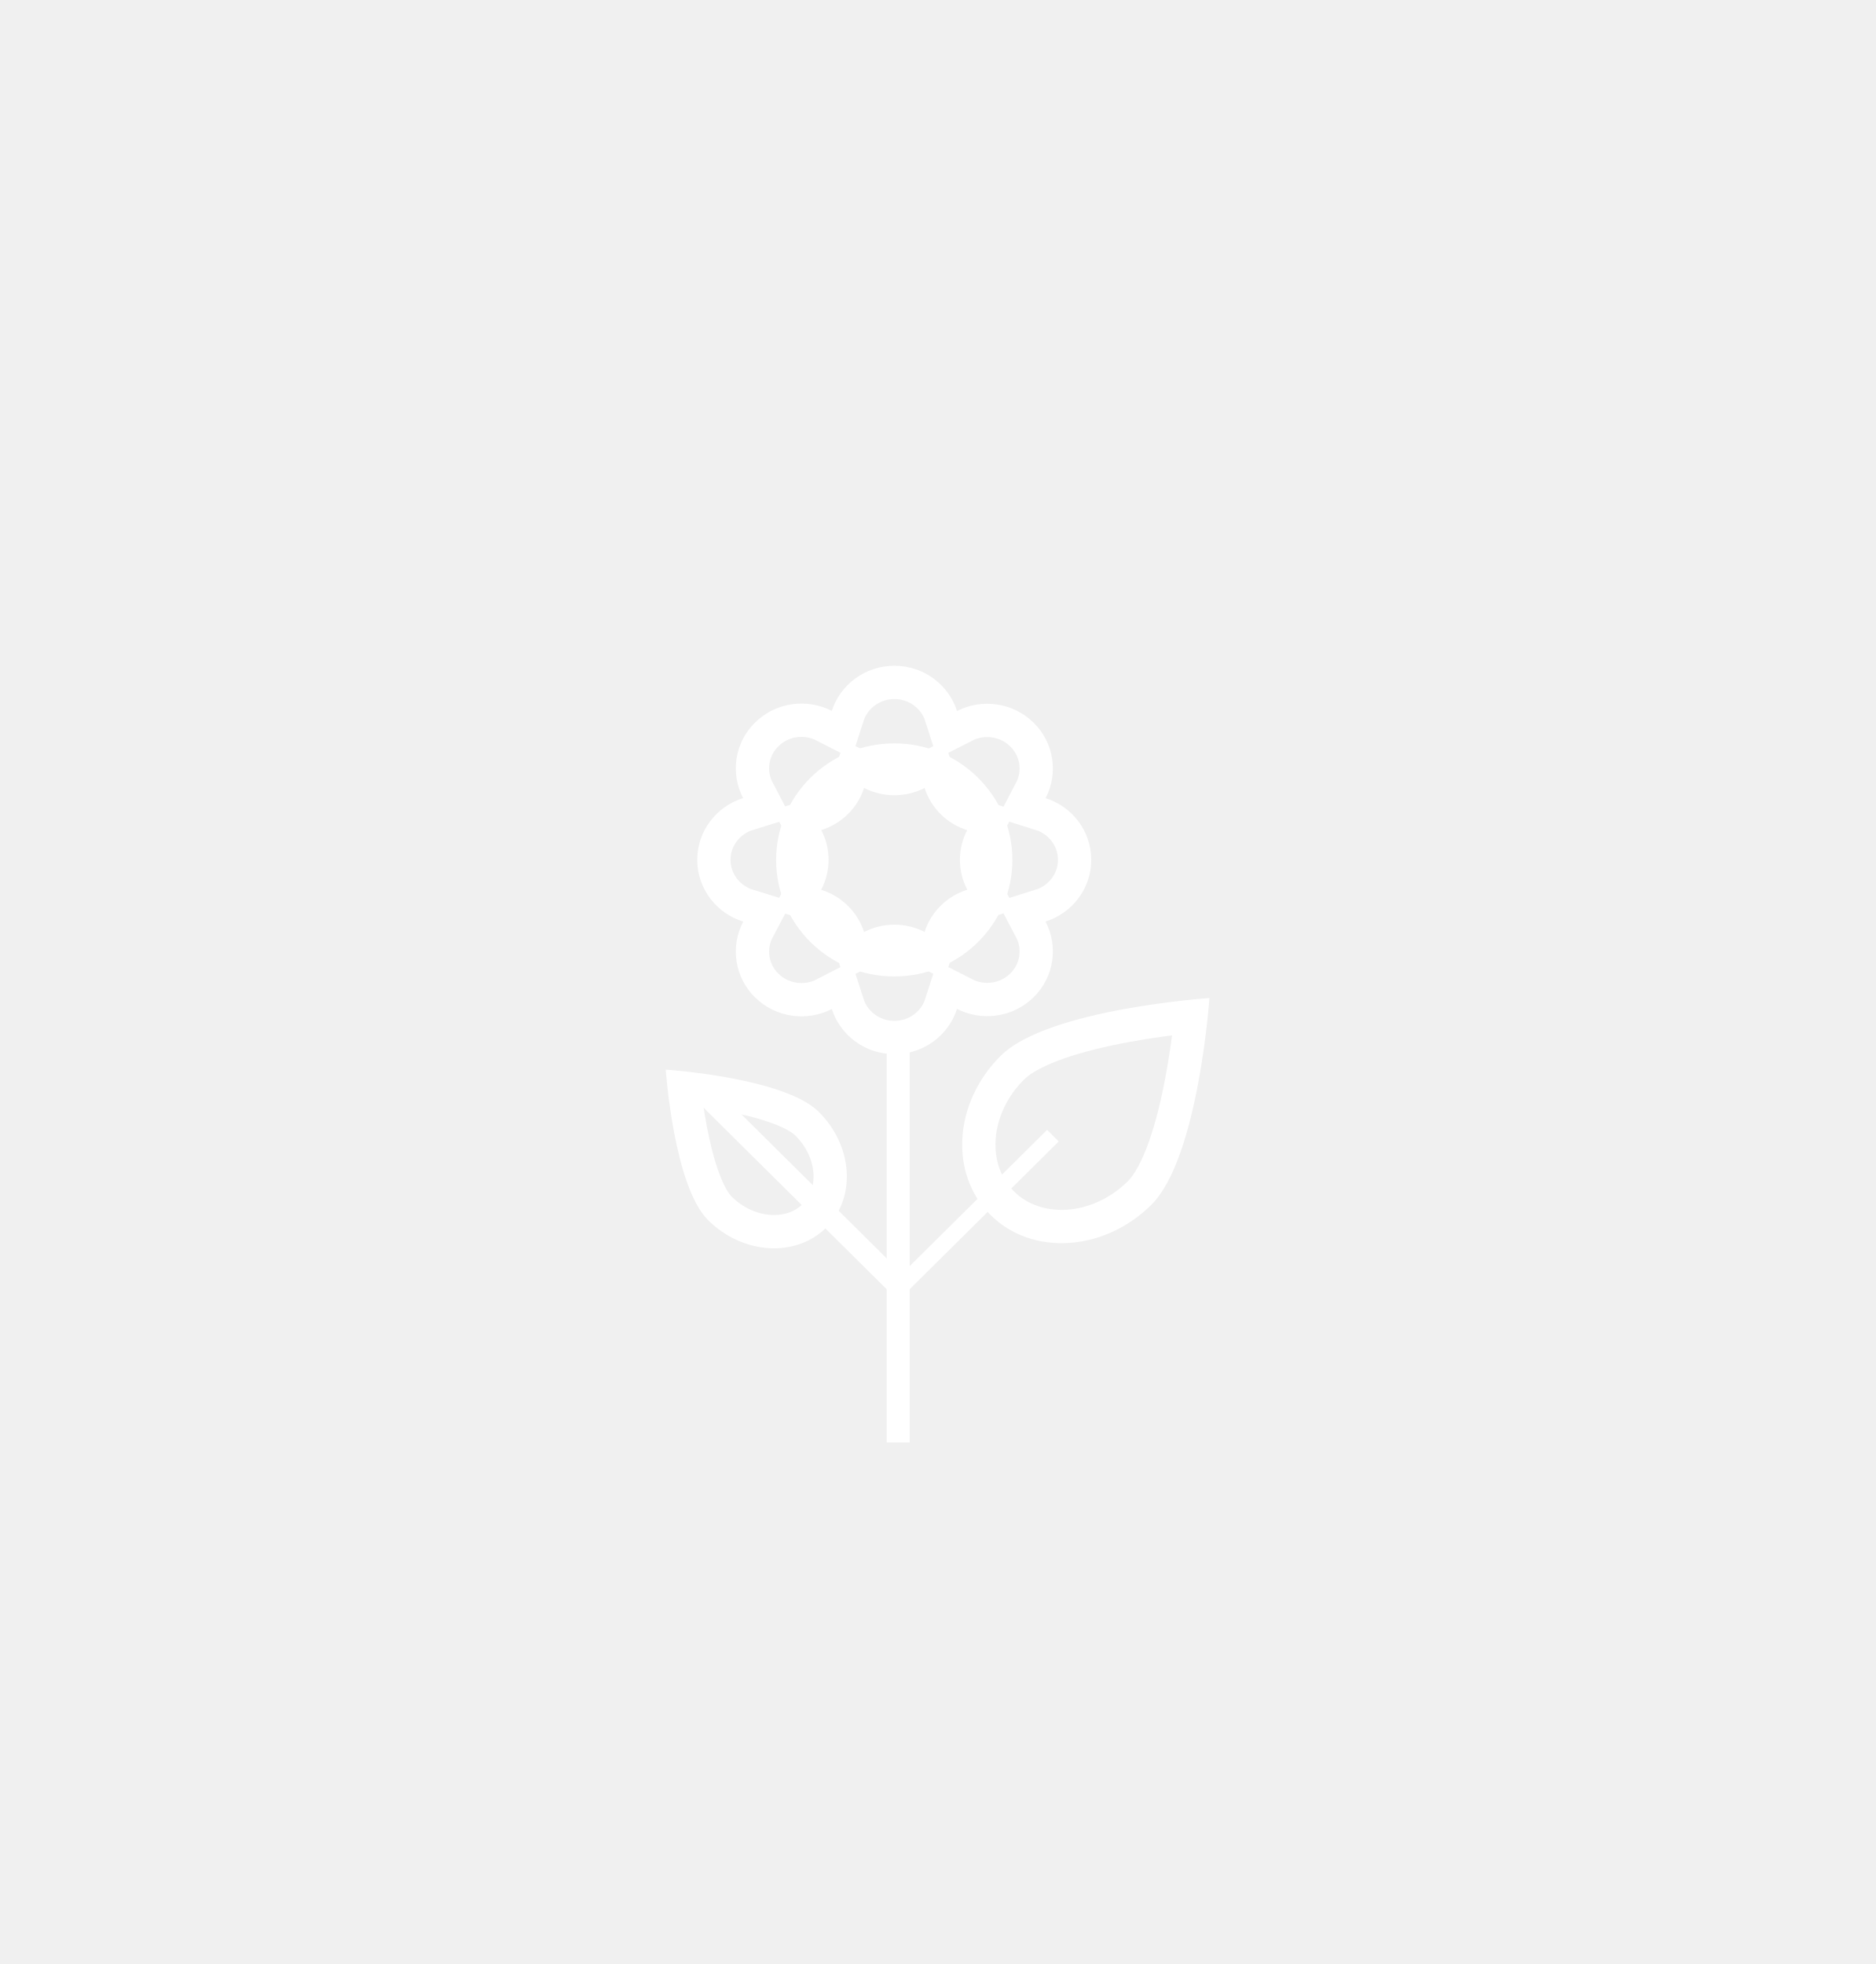
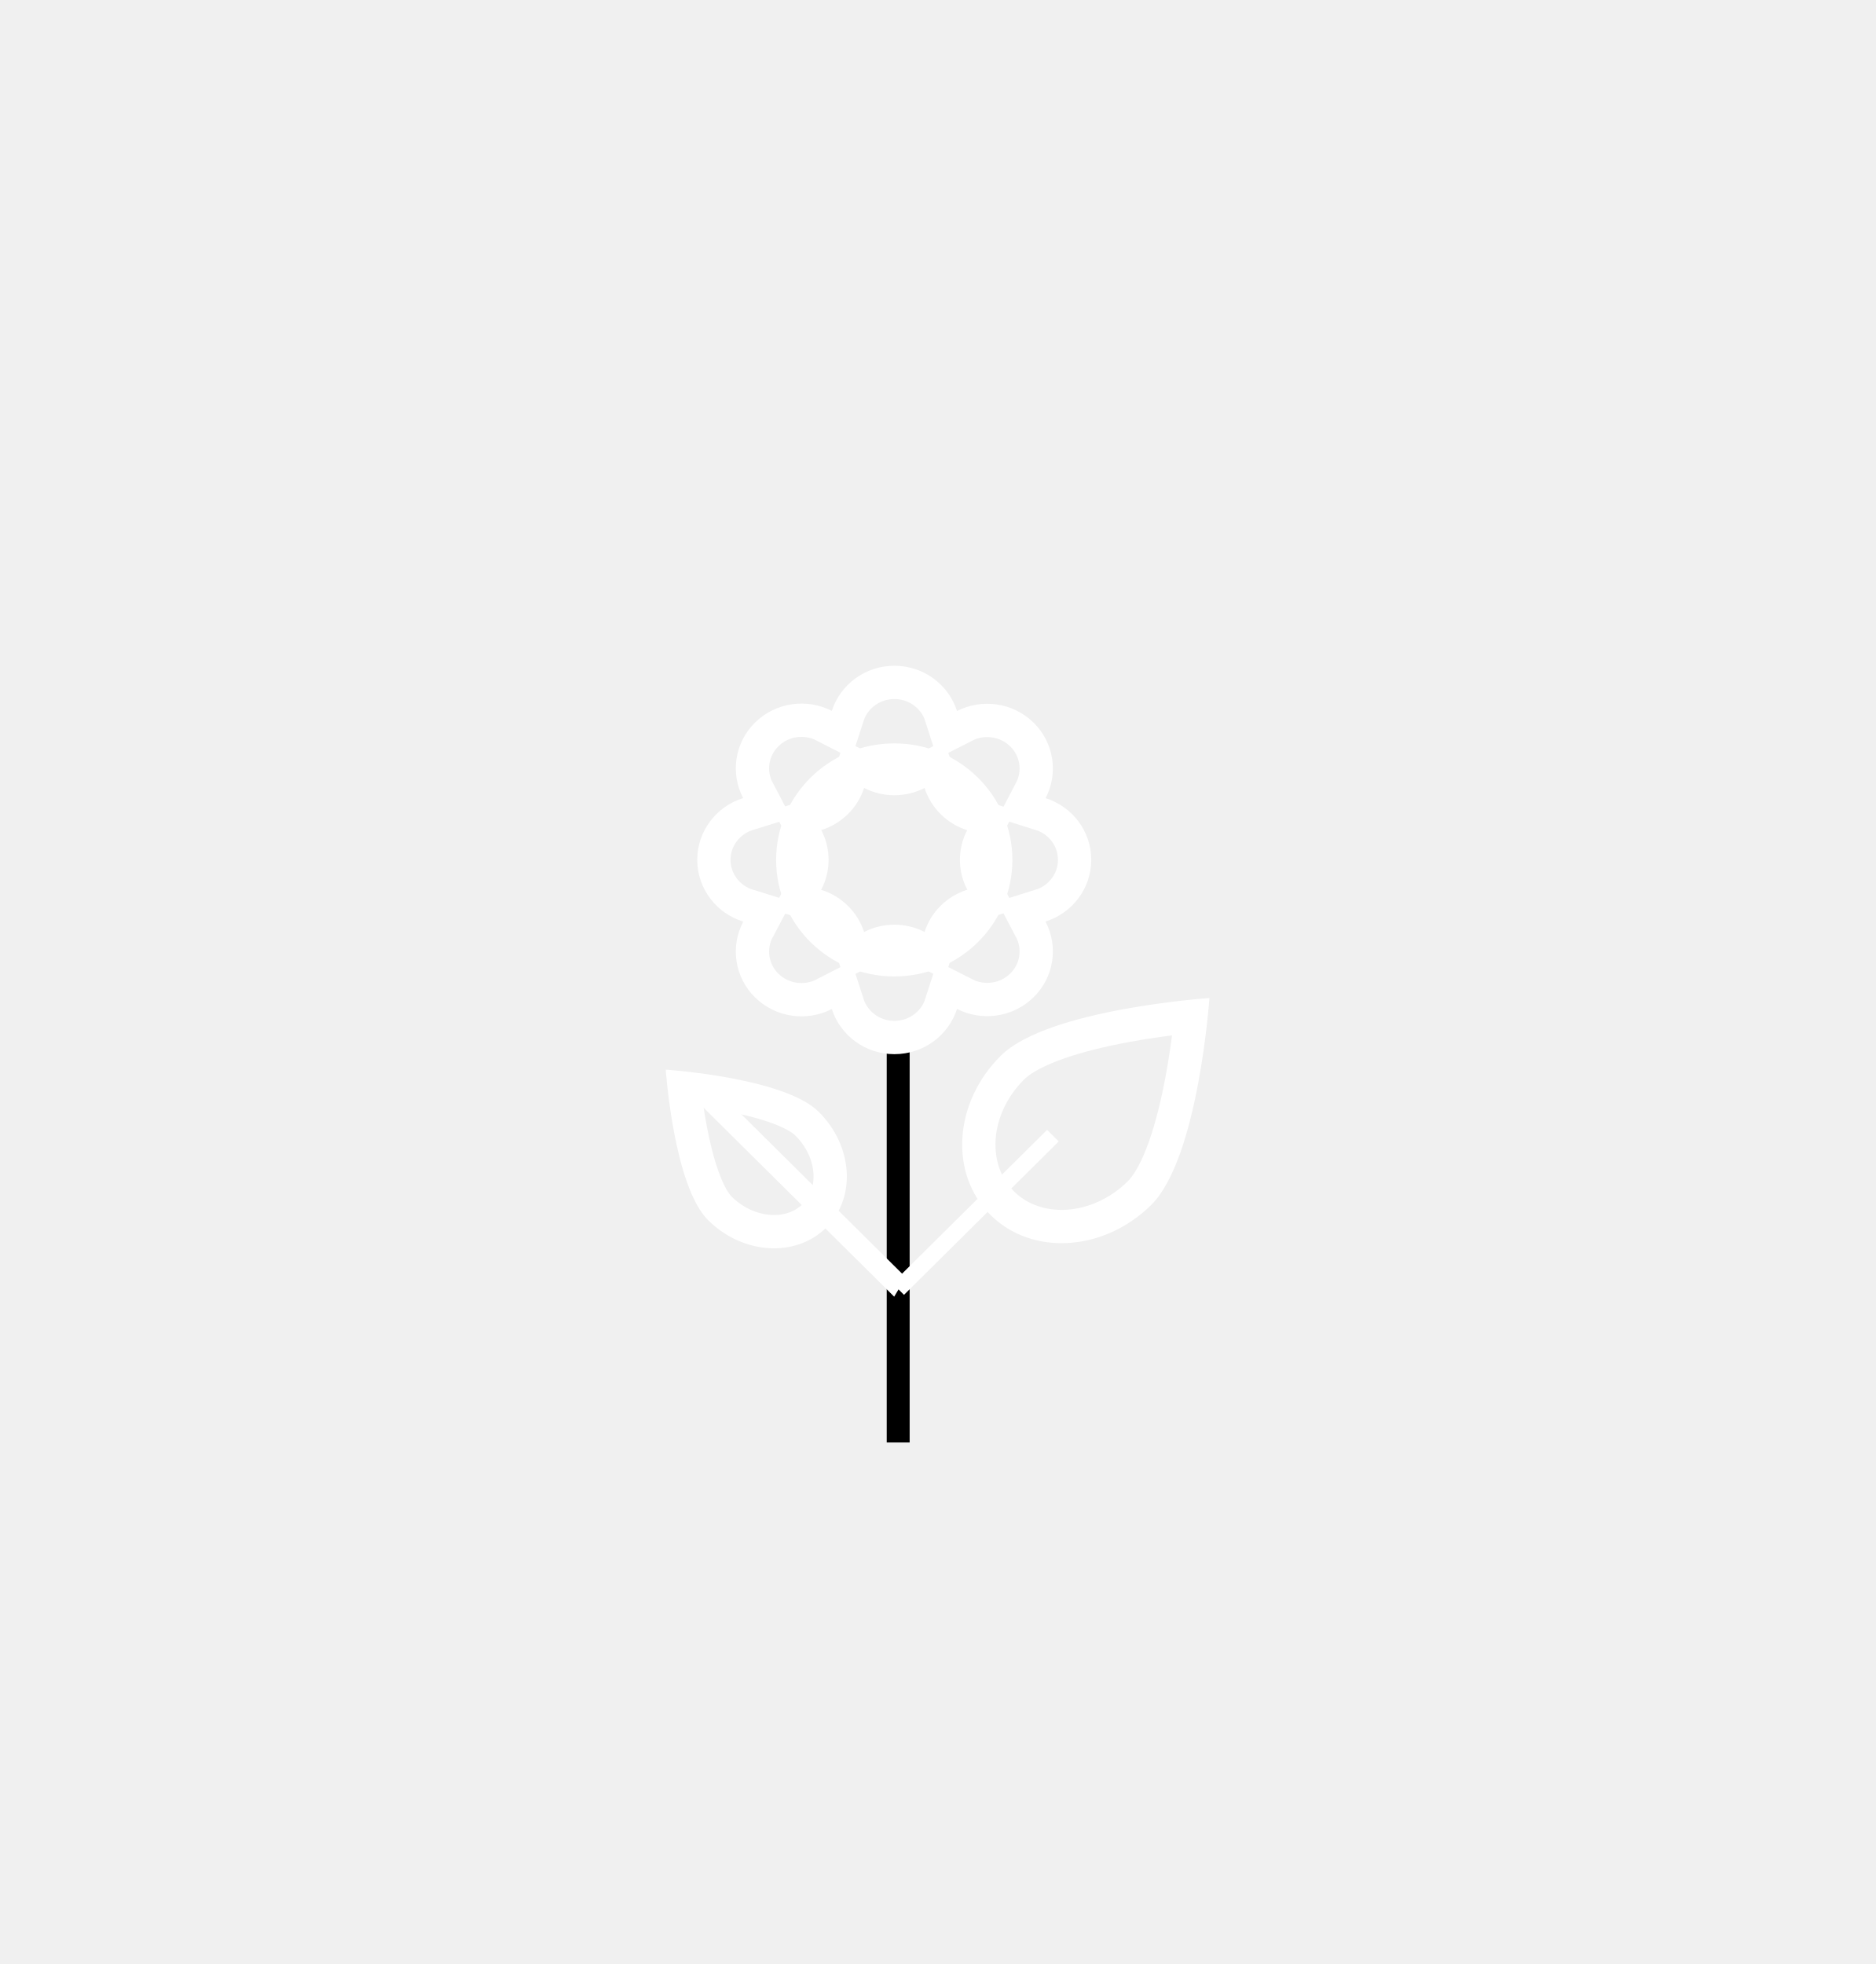
<svg xmlns="http://www.w3.org/2000/svg" width="169" height="177">
  <defs>
    <clipPath id="a">
-       <path fill="#fff" d="M76.416 81.636a5.795 5.795 0 011.457 2.358 5.96 5.96 0 012.731-.658 5.95 5.95 0 012.721.652 5.795 5.795 0 011.46-2.37 5.908 5.908 0 012.392-1.435 5.743 5.743 0 01-.667-2.693c0-.963.237-1.872.656-2.672a5.908 5.908 0 01-2.38-1.433 5.795 5.795 0 01-1.46-2.369 5.961 5.961 0 01-2.722.652 5.96 5.96 0 01-2.731-.657 5.795 5.795 0 01-1.457 2.357 5.908 5.908 0 01-2.403 1.44c.422.803.661 1.715.661 2.682 0 .975-.243 1.895-.672 2.703a5.908 5.908 0 012.414 1.443zm-8.369-16.518c1.872-1.846 4.686-2.197 6.916-1.052.76-2.358 2.998-4.066 5.641-4.066 2.648 0 4.89 1.714 5.645 4.077 2.229-1.137 5.037-.785 6.906 1.058a5.775 5.775 0 011.078 6.797c2.386.752 4.113 2.956 4.113 5.558 0 2.606-1.733 4.812-4.124 5.561a5.775 5.775 0 01-1.067 6.818c-1.87 1.843-4.677 2.195-6.905 1.058-.757 2.363-2.998 4.077-5.646 4.077-2.643 0-4.881-1.708-5.64-4.066-2.23 1.145-5.045.794-6.917-1.051a5.775 5.775 0 01-1.062-6.829c-2.403-.742-4.147-2.954-4.147-5.568 0-2.61 1.739-4.82 4.136-5.565a5.775 5.775 0 011.073-6.807z" />
+       <path d="M76.416 81.636a5.795 5.795 0 011.457 2.358 5.96 5.96 0 012.731-.658 5.95 5.95 0 012.721.652 5.795 5.795 0 011.46-2.37 5.908 5.908 0 012.392-1.435 5.743 5.743 0 01-.667-2.693c0-.963.237-1.872.656-2.672a5.908 5.908 0 01-2.38-1.433 5.795 5.795 0 01-1.46-2.369 5.961 5.961 0 01-2.722.652 5.96 5.96 0 01-2.731-.657 5.795 5.795 0 01-1.457 2.357 5.908 5.908 0 01-2.403 1.44c.422.803.661 1.715.661 2.682 0 .975-.243 1.895-.672 2.703a5.908 5.908 0 012.414 1.443zm-8.369-16.518c1.872-1.846 4.686-2.197 6.916-1.052.76-2.358 2.998-4.066 5.641-4.066 2.648 0 4.89 1.714 5.645 4.077 2.229-1.137 5.037-.785 6.906 1.058a5.775 5.775 0 011.078 6.797c2.386.752 4.113 2.956 4.113 5.558 0 2.606-1.733 4.812-4.124 5.561a5.775 5.775 0 01-1.067 6.818c-1.87 1.843-4.677 2.195-6.905 1.058-.757 2.363-2.998 4.077-5.646 4.077-2.643 0-4.881-1.708-5.64-4.066-2.23 1.145-5.045.794-6.917-1.051a5.775 5.775 0 01-1.062-6.829c-2.403-.742-4.147-2.954-4.147-5.568 0-2.61 1.739-4.82 4.136-5.565a5.775 5.775 0 011.073-6.807z" />
    </clipPath>
    <clipPath id="b">
-       <path fill="#fff" d="M80.592 66.996c5.88 0 10.647 4.701 10.647 10.5 0 5.8-4.767 10.502-10.647 10.502s-10.646-4.701-10.646-10.501 4.766-10.501 10.646-10.501z" />
+       <path d="M80.592 66.996c5.88 0 10.647 4.701 10.647 10.5 0 5.8-4.767 10.502-10.647 10.502s-10.646-4.701-10.646-10.501 4.766-10.501 10.646-10.501z" />
    </clipPath>
    <clipPath id="c">
-       <path fill="#fff" d="M81.47 116.695l-1.045-1.044 13.946-13.827 1.045 1.045z" />
+       <path d="M81.47 116.695l-1.045-1.044 13.946-13.827 1.045 1.045z" />
    </clipPath>
    <clipPath id="d">
-       <path fill="#fff" d="M81.631 115.115l-1.045 1.744-17.433-17.283 1.045-1.744z" />
+       <path d="M81.631 115.115l-1.045 1.744-17.433-17.283 1.045-1.744z" />
    </clipPath>
    <clipPath id="e">
-       <path fill="#fff" d="M108.996 89.947s-.984 14.419-5.24 18.638c-4.254 4.218-10.74 4.629-14.484.916-3.744-3.712-3.33-10.141.925-14.36 4.255-4.218 18.799-5.194 18.799-5.194z" />
+       <path d="M108.996 89.947s-.984 14.419-5.24 18.638c-4.254 4.218-10.74 4.629-14.484.916-3.744-3.712-3.33-10.141.925-14.36 4.255-4.218 18.799-5.194 18.799-5.194z" />
    </clipPath>
    <clipPath id="f">
-       <path fill="#fff" d="M59.998 96.398s.72 10.51 3.837 13.585c3.117 3.075 7.867 3.374 10.61.668 2.743-2.706 2.44-7.392-.677-10.467s-13.77-3.786-13.77-3.786z" />
+       <path d="M59.998 96.398s.72 10.51 3.837 13.585c3.117 3.075 7.867 3.374 10.61.668 2.743-2.706 2.44-7.392-.677-10.467s-13.77-3.786-13.77-3.786z" />
    </clipPath>
  </defs>
-   <path fill="#fff" d="M79.914 93.325h2.066V130h-2.066z" />
+   <path d="M79.914 93.325h2.066V130h-2.066z" />
  <path fill="none" stroke="#fff" stroke-miterlimit="20" stroke-width="6" d="M76.416 81.636a5.795 5.795 0 011.457 2.358 5.96 5.96 0 012.731-.658 5.95 5.95 0 012.721.652 5.795 5.795 0 011.46-2.37 5.908 5.908 0 012.392-1.435 5.743 5.743 0 01-.667-2.693c0-.963.237-1.872.656-2.672a5.908 5.908 0 01-2.38-1.433 5.795 5.795 0 01-1.46-2.369 5.961 5.961 0 01-2.722.652 5.96 5.96 0 01-2.731-.657 5.795 5.795 0 01-1.457 2.357 5.908 5.908 0 01-2.403 1.44c.422.803.661 1.715.661 2.682 0 .975-.243 1.895-.672 2.703a5.908 5.908 0 012.414 1.443zm-8.369-16.518c1.872-1.846 4.686-2.197 6.916-1.052.76-2.358 2.998-4.066 5.641-4.066 2.648 0 4.89 1.714 5.645 4.077 2.229-1.137 5.037-.785 6.906 1.058a5.775 5.775 0 011.078 6.797c2.386.752 4.113 2.956 4.113 5.558 0 2.606-1.733 4.812-4.124 5.561a5.775 5.775 0 01-1.067 6.818c-1.87 1.843-4.677 2.195-6.905 1.058-.757 2.363-2.998 4.077-5.646 4.077-2.643 0-4.881-1.708-5.64-4.066-2.23 1.145-5.045.794-6.917-1.051a5.775 5.775 0 01-1.062-6.829c-2.403-.742-4.147-2.954-4.147-5.568 0-2.61 1.739-4.82 4.136-5.565a5.775 5.775 0 011.073-6.807z" clip-path="url(&quot;#a&quot;)" />
  <path fill="none" stroke="#fff" stroke-miterlimit="20" stroke-width="6" d="M80.592 66.996c5.88 0 10.647 4.701 10.647 10.5 0 5.8-4.767 10.502-10.647 10.502s-10.646-4.701-10.646-10.501 4.766-10.501 10.646-10.501z" clip-path="url(&quot;#b&quot;)" />
  <path fill="none" stroke="#fff" stroke-miterlimit="20" stroke-width="6" d="M81.47 116.695v0l-1.045-1.044v0l13.946-13.827v0l1.045 1.045v0z" clip-path="url(&quot;#c&quot;)" />
  <path fill="none" stroke="#fff" stroke-miterlimit="20" stroke-width="6" d="M81.631 115.115v0l-1.045 1.744v0L63.153 99.576v0l1.045-1.744v0z" clip-path="url(&quot;#d&quot;)" />
  <path fill="none" stroke="#fff" stroke-miterlimit="20" stroke-width="6" d="M108.996 89.947v0s-.984 14.419-5.24 18.638c-4.254 4.218-10.74 4.629-14.484.916-3.744-3.712-3.33-10.141.925-14.36 4.255-4.218 18.799-5.194 18.799-5.194z" clip-path="url(&quot;#e&quot;)" />
  <path fill="none" stroke="#fff" stroke-miterlimit="20" stroke-width="6" d="M59.998 96.398v0s.72 10.51 3.837 13.585c3.117 3.075 7.867 3.374 10.61.668 2.743-2.706 2.44-7.392-.677-10.467s-13.77-3.786-13.77-3.786z" clip-path="url(&quot;#f&quot;)" />
</svg>
